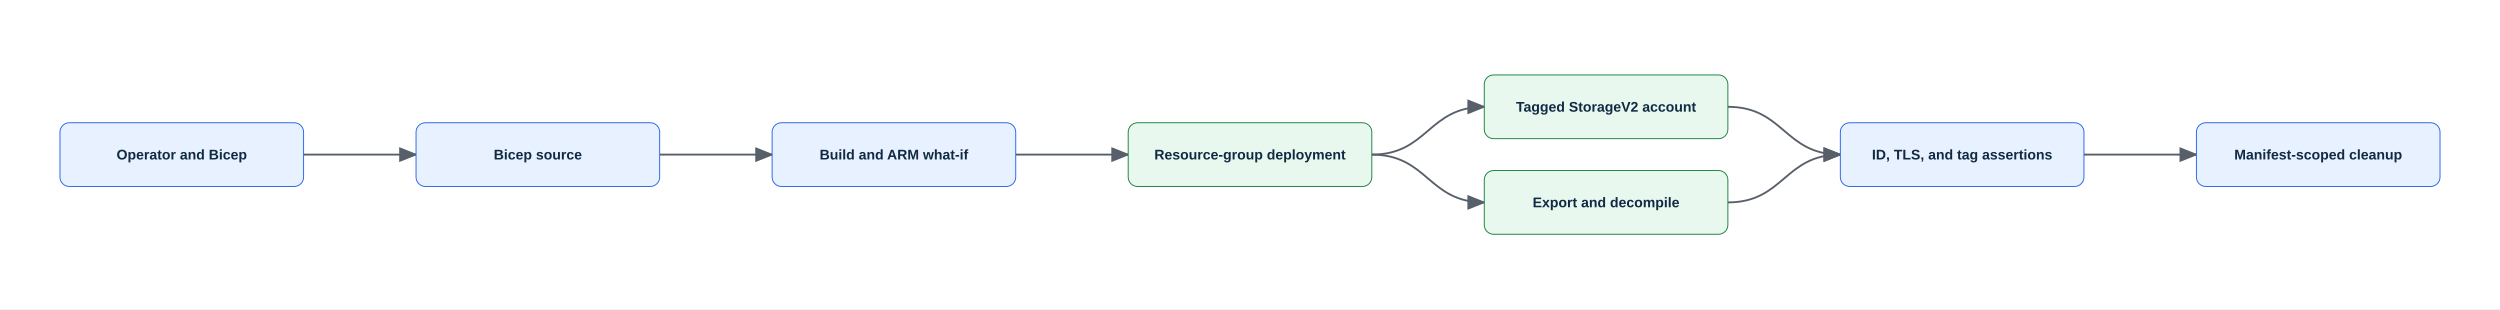
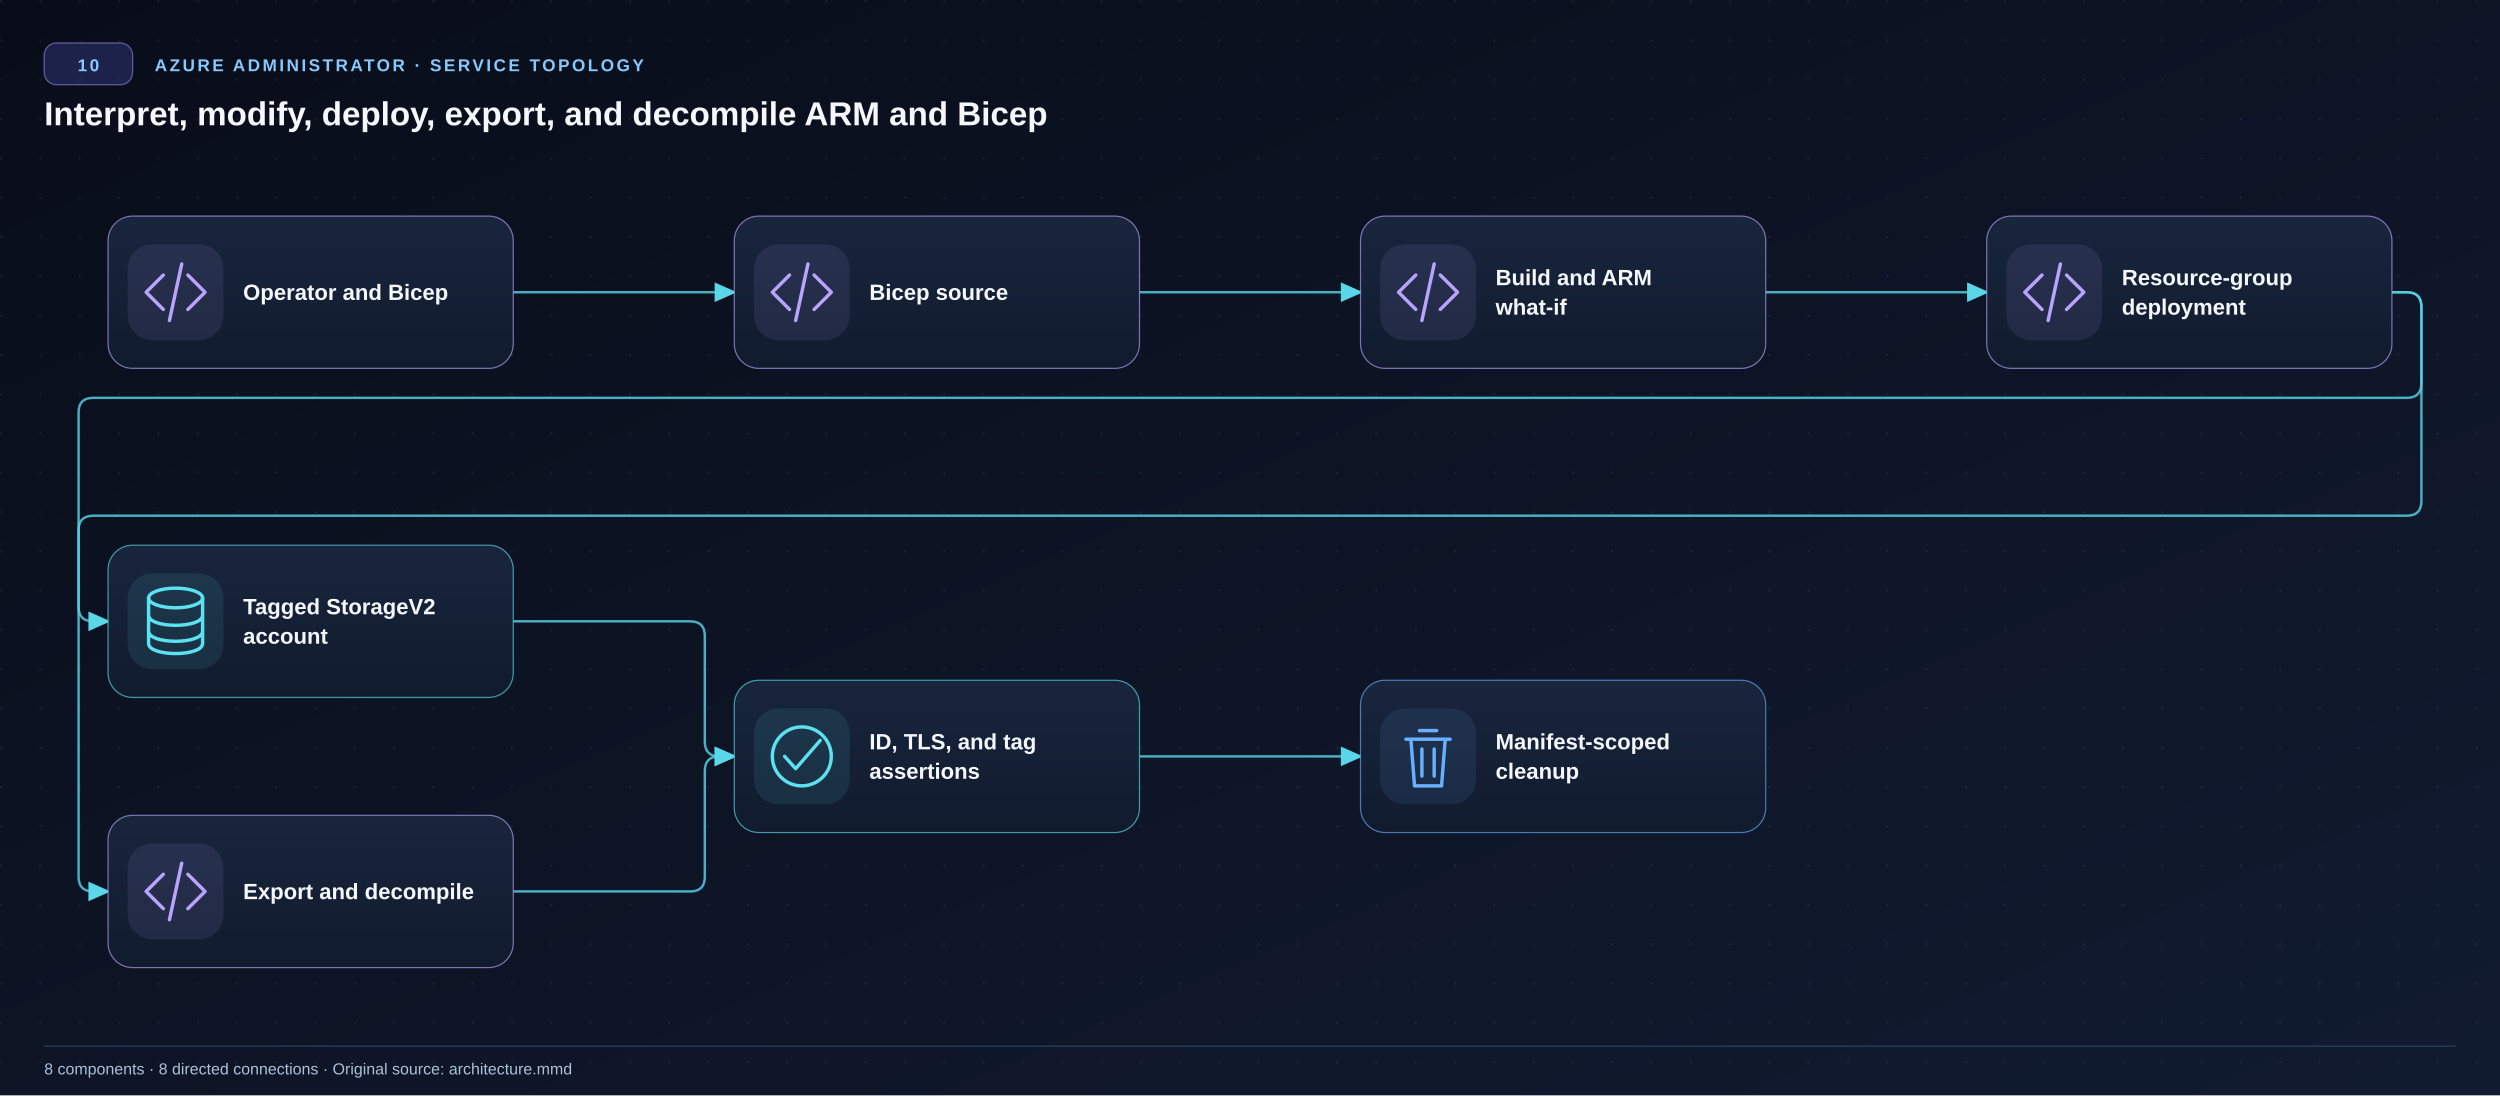
- <svg xmlns="http://www.w3.org/2000/svg" width="2668" height="330" viewBox="0 0 2668 330" role="img" aria-labelledby="lab10-title lab10-desc">
+ <svg xmlns="http://www.w3.org/2000/svg" width="2036" height="892" viewBox="0 0 2036 892" role="img" aria-labelledby="lab10-title lab10-desc">
  <defs>
-     <marker id="arrow" markerWidth="10" markerHeight="8" refX="9" refY="4" orient="auto" markerUnits="strokeWidth">
-       <path d="M 0 0 L 10 4 L 0 8 z" fill="#57606a" />
+     <linearGradient id="canvas-fill" x2="1" y2="1">
+       <stop stop-color="#090D19" />
+       <stop offset="1" stop-color="#111B30" />
+     </linearGradient>
+     <linearGradient id="card-fill" x2="0" y2="1">
+       <stop stop-color="#18253C" />
+       <stop offset="1" stop-color="#111B2E" />
+     </linearGradient>
+     <pattern id="grid" width="32" height="32" patternUnits="userSpaceOnUse">
+       <circle cx="1" cy="1" r="1" fill="#72A6E8" opacity=".10" />
+     </pattern>
+     <marker id="arrow" markerWidth="9" markerHeight="8" refX="8" refY="4" orient="auto" markerUnits="strokeWidth">
+       <path d="M0 0L9 4L0 8z" fill="#59D6E8" />
    </marker>
    <style>
-       .edge { fill: none; stroke: #57606a; stroke-width: 2; marker-end: url(#arrow); }
-       .edge-label-bg { fill: #ffffff; opacity: .94; }
-       .edge-label { fill: #57606a; font: 13px 'Segoe UI', Arial, sans-serif; text-anchor: middle; dominant-baseline: central; }
-       .node-label { font: 600 15px 'Segoe UI', Arial, sans-serif; text-anchor: middle; dominant-baseline: central; }
+       .edge { fill: none; stroke: #59D6E8; stroke-width: 2; stroke-opacity: .8; marker-end: url(#arrow); }
+       .node-label { fill: #F6F8FF; font: 600 18px 'Segoe UI', Arial, sans-serif; dominant-baseline: central; }
+       .edge-label { fill: #D9F8FD; font: 13px 'Segoe UI', Arial, sans-serif; text-anchor: middle; dominant-baseline: central; }
+       .heading { fill: #F6F8FF; font: 700 27px 'Segoe UI', Arial, sans-serif; }
+       .eyebrow { fill: #87C9FF; font: 600 14px 'Segoe UI', Arial, sans-serif; letter-spacing: 2px; }
+       .footer { fill: #ACC0DC; font: 13px 'Segoe UI', Arial, sans-serif; }
    </style>
  </defs>
-   <rect width="100%" height="100%" fill="#ffffff" />
+   <rect width="100%" height="100%" fill="url(#canvas-fill)" />
+   <rect width="100%" height="100%" fill="url(#grid)" />
  <g aria-hidden="true">
-     <path class="edge" d="M 324 165 C 384 165, 384 165, 444 165" />
-     <path class="edge" d="M 704 165 C 764 165, 764 165, 824 165" />
-     <path class="edge" d="M 1084 165 C 1144 165, 1144 165, 1204 165" />
-     <path class="edge" d="M 1464 165 C 1524 165, 1524 114, 1584 114" />
-     <path class="edge" d="M 1464 165 C 1524 165, 1524 216, 1584 216" />
-     <path class="edge" d="M 1844 114 C 1904 114, 1904 165, 1964 165" />
-     <path class="edge" d="M 1844 216 C 1904 216, 1904 165, 1964 165" />
-     <path class="edge" d="M 2224 165 C 2284 165, 2284 165, 2344 165" />
-     <rect x="64" y="131" width="260" height="68" rx="10" fill="#e8f1ff" stroke="#2563eb" />
-     <text x="194" y="165" class="node-label" fill="#102a43">Operator and Bicep</text>
-     <rect x="444" y="131" width="260" height="68" rx="10" fill="#e8f1ff" stroke="#2563eb" />
-     <text x="574" y="165" class="node-label" fill="#102a43">Bicep source</text>
-     <rect x="824" y="131" width="260" height="68" rx="10" fill="#e8f1ff" stroke="#2563eb" />
-     <text x="954" y="165" class="node-label" fill="#102a43">Build and ARM what-if</text>
-     <rect x="1204" y="131" width="260" height="68" rx="10" fill="#e9f8ef" stroke="#16803a" />
-     <text x="1334" y="165" class="node-label" fill="#102a43">Resource-group deployment</text>
-     <rect x="1584" y="80" width="260" height="68" rx="10" fill="#e9f8ef" stroke="#16803a" />
-     <text x="1714" y="114" class="node-label" fill="#102a43">Tagged StorageV2 account</text>
-     <rect x="1584" y="182" width="260" height="68" rx="10" fill="#e9f8ef" stroke="#16803a" />
-     <text x="1714" y="216" class="node-label" fill="#102a43">Export and decompile</text>
-     <rect x="1964" y="131" width="260" height="68" rx="10" fill="#e8f1ff" stroke="#2563eb" />
-     <text x="2094" y="165" class="node-label" fill="#102a43">ID, TLS, and tag assertions</text>
-     <rect x="2344" y="131" width="260" height="68" rx="10" fill="#e8f1ff" stroke="#2563eb" />
-     <text x="2474" y="165" class="node-label" fill="#102a43">Manifest-scoped cleanup</text>
+     <rect x="36" y="35" width="72" height="34" rx="10" fill="#6366F1" fill-opacity=".23" stroke="#A295F9" stroke-opacity=".55" />
+     <text x="72" y="58" class="eyebrow" text-anchor="middle">10</text>
+     <text x="126" y="58" class="eyebrow">AZURE ADMINISTRATOR · SERVICE TOPOLOGY</text>
+     <text x="36" y="102" class="heading">Interpret, modify, deploy, export, and decompile ARM and Bicep</text>
+     <path id="edge-0" data-source="A" data-target="B" class="edge" d="M 418 238 L 598 238" />
+     <path id="edge-1" data-source="B" data-target="W" class="edge" d="M 928 238 L 1108 238" />
+     <path id="edge-2" data-source="W" data-target="D" class="edge" d="M 1438 238 L 1618 238" />
+     <path id="edge-3" data-source="D" data-target="S" class="edge" d="M 1948 238 L 1960 238 Q 1972 238 1972 250 L 1972 408 Q 1972 420 1960 420 L 76 420 Q 64 420 64 432 L 64 494 Q 64 506 76 506 L 88 506" />
+     <path id="edge-4" data-source="D" data-target="X" class="edge" d="M 1948 238 L 1960 238 Q 1972 238 1972 250 L 1972 312 Q 1972 324 1960 324 L 76 324 Q 64 324 64 336 L 64 714 Q 64 726 76 726 L 88 726" />
+     <path id="edge-5" data-source="S" data-target="V" class="edge" d="M 418 506 L 562 506 Q 574 506 574 518 L 574 604 Q 574 616 586 616 L 598 616" />
+     <path id="edge-6" data-source="X" data-target="V" class="edge" d="M 418 726 L 562 726 Q 574 726 574 714 L 574 628 Q 574 616 586 616 L 598 616" />
+     <path id="edge-7" data-source="V" data-target="R" class="edge" d="M 928 616 L 1108 616" />
+     <g id="node-A" data-service-icon="code">
+       <rect x="88" y="176" width="330" height="124" rx="20" fill="url(#card-fill)" stroke="#B8A4FF" stroke-opacity=".64" />
+       <rect x="104" y="199" width="78" height="78" rx="20" fill="#B8A4FF" fill-opacity=".10" />
+       <g transform="translate(111 206)" fill="none" stroke="#B8A4FF" stroke-width="2.8" stroke-linecap="round" stroke-linejoin="round">
+         <path d="M22 18L8 32l14 14M42 18l14 14-14 14M37 9L27 55" />
+       </g>
+       <text x="198" y="238" class="node-label">Operator and Bicep</text>
+     </g>
+     <g id="node-B" data-service-icon="code">
+       <rect x="598" y="176" width="330" height="124" rx="20" fill="url(#card-fill)" stroke="#B8A4FF" stroke-opacity=".64" />
+       <rect x="614" y="199" width="78" height="78" rx="20" fill="#B8A4FF" fill-opacity=".10" />
+       <g transform="translate(621 206)" fill="none" stroke="#B8A4FF" stroke-width="2.8" stroke-linecap="round" stroke-linejoin="round">
+         <path d="M22 18L8 32l14 14M42 18l14 14-14 14M37 9L27 55" />
+       </g>
+       <text x="708" y="238" class="node-label">Bicep source</text>
+     </g>
+     <g id="node-W" data-service-icon="code">
+       <rect x="1108" y="176" width="330" height="124" rx="20" fill="url(#card-fill)" stroke="#B8A4FF" stroke-opacity=".64" />
+       <rect x="1124" y="199" width="78" height="78" rx="20" fill="#B8A4FF" fill-opacity=".10" />
+       <g transform="translate(1131 206)" fill="none" stroke="#B8A4FF" stroke-width="2.8" stroke-linecap="round" stroke-linejoin="round">
+         <path d="M22 18L8 32l14 14M42 18l14 14-14 14M37 9L27 55" />
+       </g>
+       <text x="1218" y="226" class="node-label">Build and ARM</text>
+       <text x="1218" y="250" class="node-label">what-if</text>
+     </g>
+     <g id="node-D" data-service-icon="code">
+       <rect x="1618" y="176" width="330" height="124" rx="20" fill="url(#card-fill)" stroke="#B8A4FF" stroke-opacity=".64" />
+       <rect x="1634" y="199" width="78" height="78" rx="20" fill="#B8A4FF" fill-opacity=".10" />
+       <g transform="translate(1641 206)" fill="none" stroke="#B8A4FF" stroke-width="2.8" stroke-linecap="round" stroke-linejoin="round">
+         <path d="M22 18L8 32l14 14M42 18l14 14-14 14M37 9L27 55" />
+       </g>
+       <text x="1728" y="226" class="node-label">Resource-group</text>
+       <text x="1728" y="250" class="node-label">deployment</text>
+     </g>
+     <g id="node-S" data-service-icon="storage">
+       <rect x="88" y="444" width="330" height="124" rx="20" fill="url(#card-fill)" stroke="#5BE1EF" stroke-opacity=".64" />
+       <rect x="104" y="467" width="78" height="78" rx="20" fill="#5BE1EF" fill-opacity=".10" />
+       <g transform="translate(111 474)" fill="none" stroke="#5BE1EF" stroke-width="2.8" stroke-linecap="round" stroke-linejoin="round">
+         <ellipse cx="32" cy="13" rx="22" ry="8" />
+         <path d="M10 13v37c0 11 44 11 44 0V13M10 27c0 11 44 11 44 0M10 40c0 11 44 11 44 0" />
+       </g>
+       <text x="198" y="494" class="node-label">Tagged StorageV2</text>
+       <text x="198" y="518" class="node-label">account</text>
+     </g>
+     <g id="node-X" data-service-icon="code">
+       <rect x="88" y="664" width="330" height="124" rx="20" fill="url(#card-fill)" stroke="#B8A4FF" stroke-opacity=".64" />
+       <rect x="104" y="687" width="78" height="78" rx="20" fill="#B8A4FF" fill-opacity=".10" />
+       <g transform="translate(111 694)" fill="none" stroke="#B8A4FF" stroke-width="2.8" stroke-linecap="round" stroke-linejoin="round">
+         <path d="M22 18L8 32l14 14M42 18l14 14-14 14M37 9L27 55" />
+       </g>
+       <text x="198" y="726" class="node-label">Export and decompile</text>
+     </g>
+     <g id="node-V" data-service-icon="check">
+       <rect x="598" y="554" width="330" height="124" rx="20" fill="url(#card-fill)" stroke="#5BE1EF" stroke-opacity=".64" />
+       <rect x="614" y="577" width="78" height="78" rx="20" fill="#5BE1EF" fill-opacity=".10" />
+       <g transform="translate(621 584)" fill="none" stroke="#5BE1EF" stroke-width="2.8" stroke-linecap="round" stroke-linejoin="round">
+         <circle cx="32" cy="32" r="24" />
+         <path d="M18 32l9 10 20-23" />
+       </g>
+       <text x="708" y="604" class="node-label">ID, TLS, and tag</text>
+       <text x="708" y="628" class="node-label">assertions</text>
+     </g>
+     <g id="node-R" data-service-icon="cleanup">
+       <rect x="1108" y="554" width="330" height="124" rx="20" fill="url(#card-fill)" stroke="#69AFFF" stroke-opacity=".64" />
+       <rect x="1124" y="577" width="78" height="78" rx="20" fill="#69AFFF" fill-opacity=".10" />
+       <g transform="translate(1131 584)" fill="none" stroke="#69AFFF" stroke-width="2.8" stroke-linecap="round" stroke-linejoin="round">
+         <path d="M14 18h36M25 11h14M18 18l3 38h22l3-38M27 26v22M37 26v22" />
+       </g>
+       <text x="1218" y="604" class="node-label">Manifest-scoped</text>
+       <text x="1218" y="628" class="node-label">cleanup</text>
+     </g>
+     <path d="M36 852H2000" stroke="#29405D" />
+     <text x="36" y="875" class="footer">8 components · 8 directed connections · Original source: architecture.mmd</text>
  </g>
</svg>
